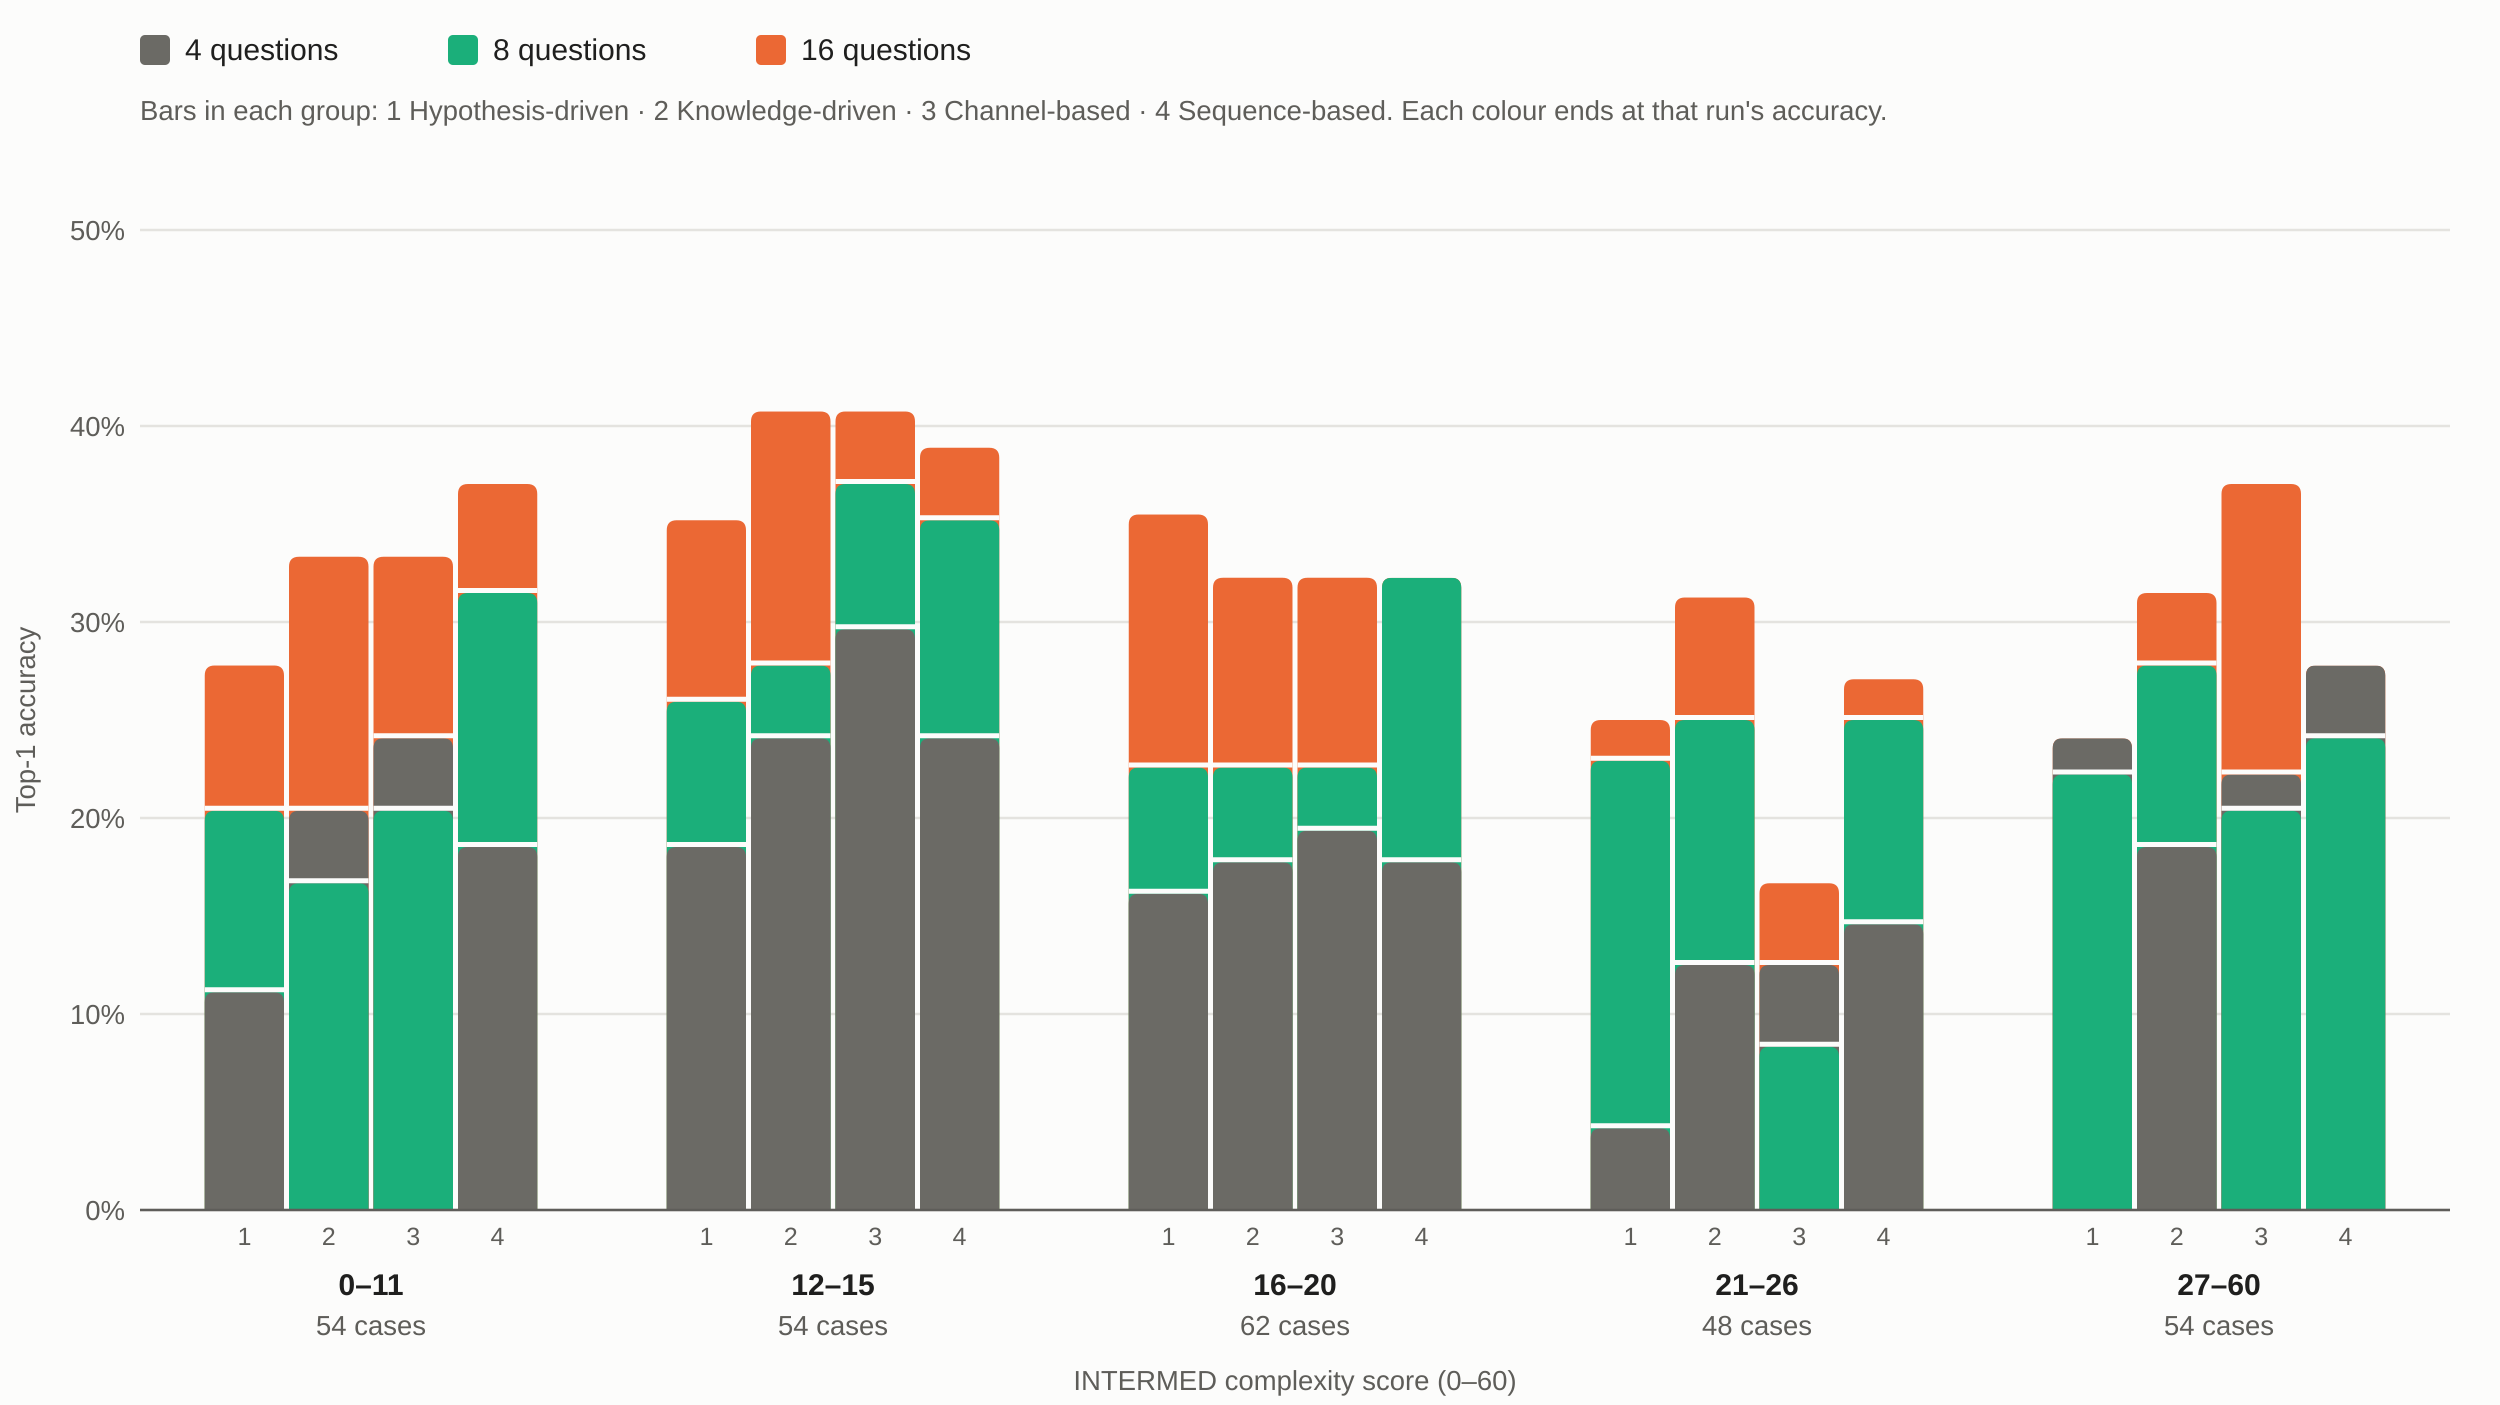
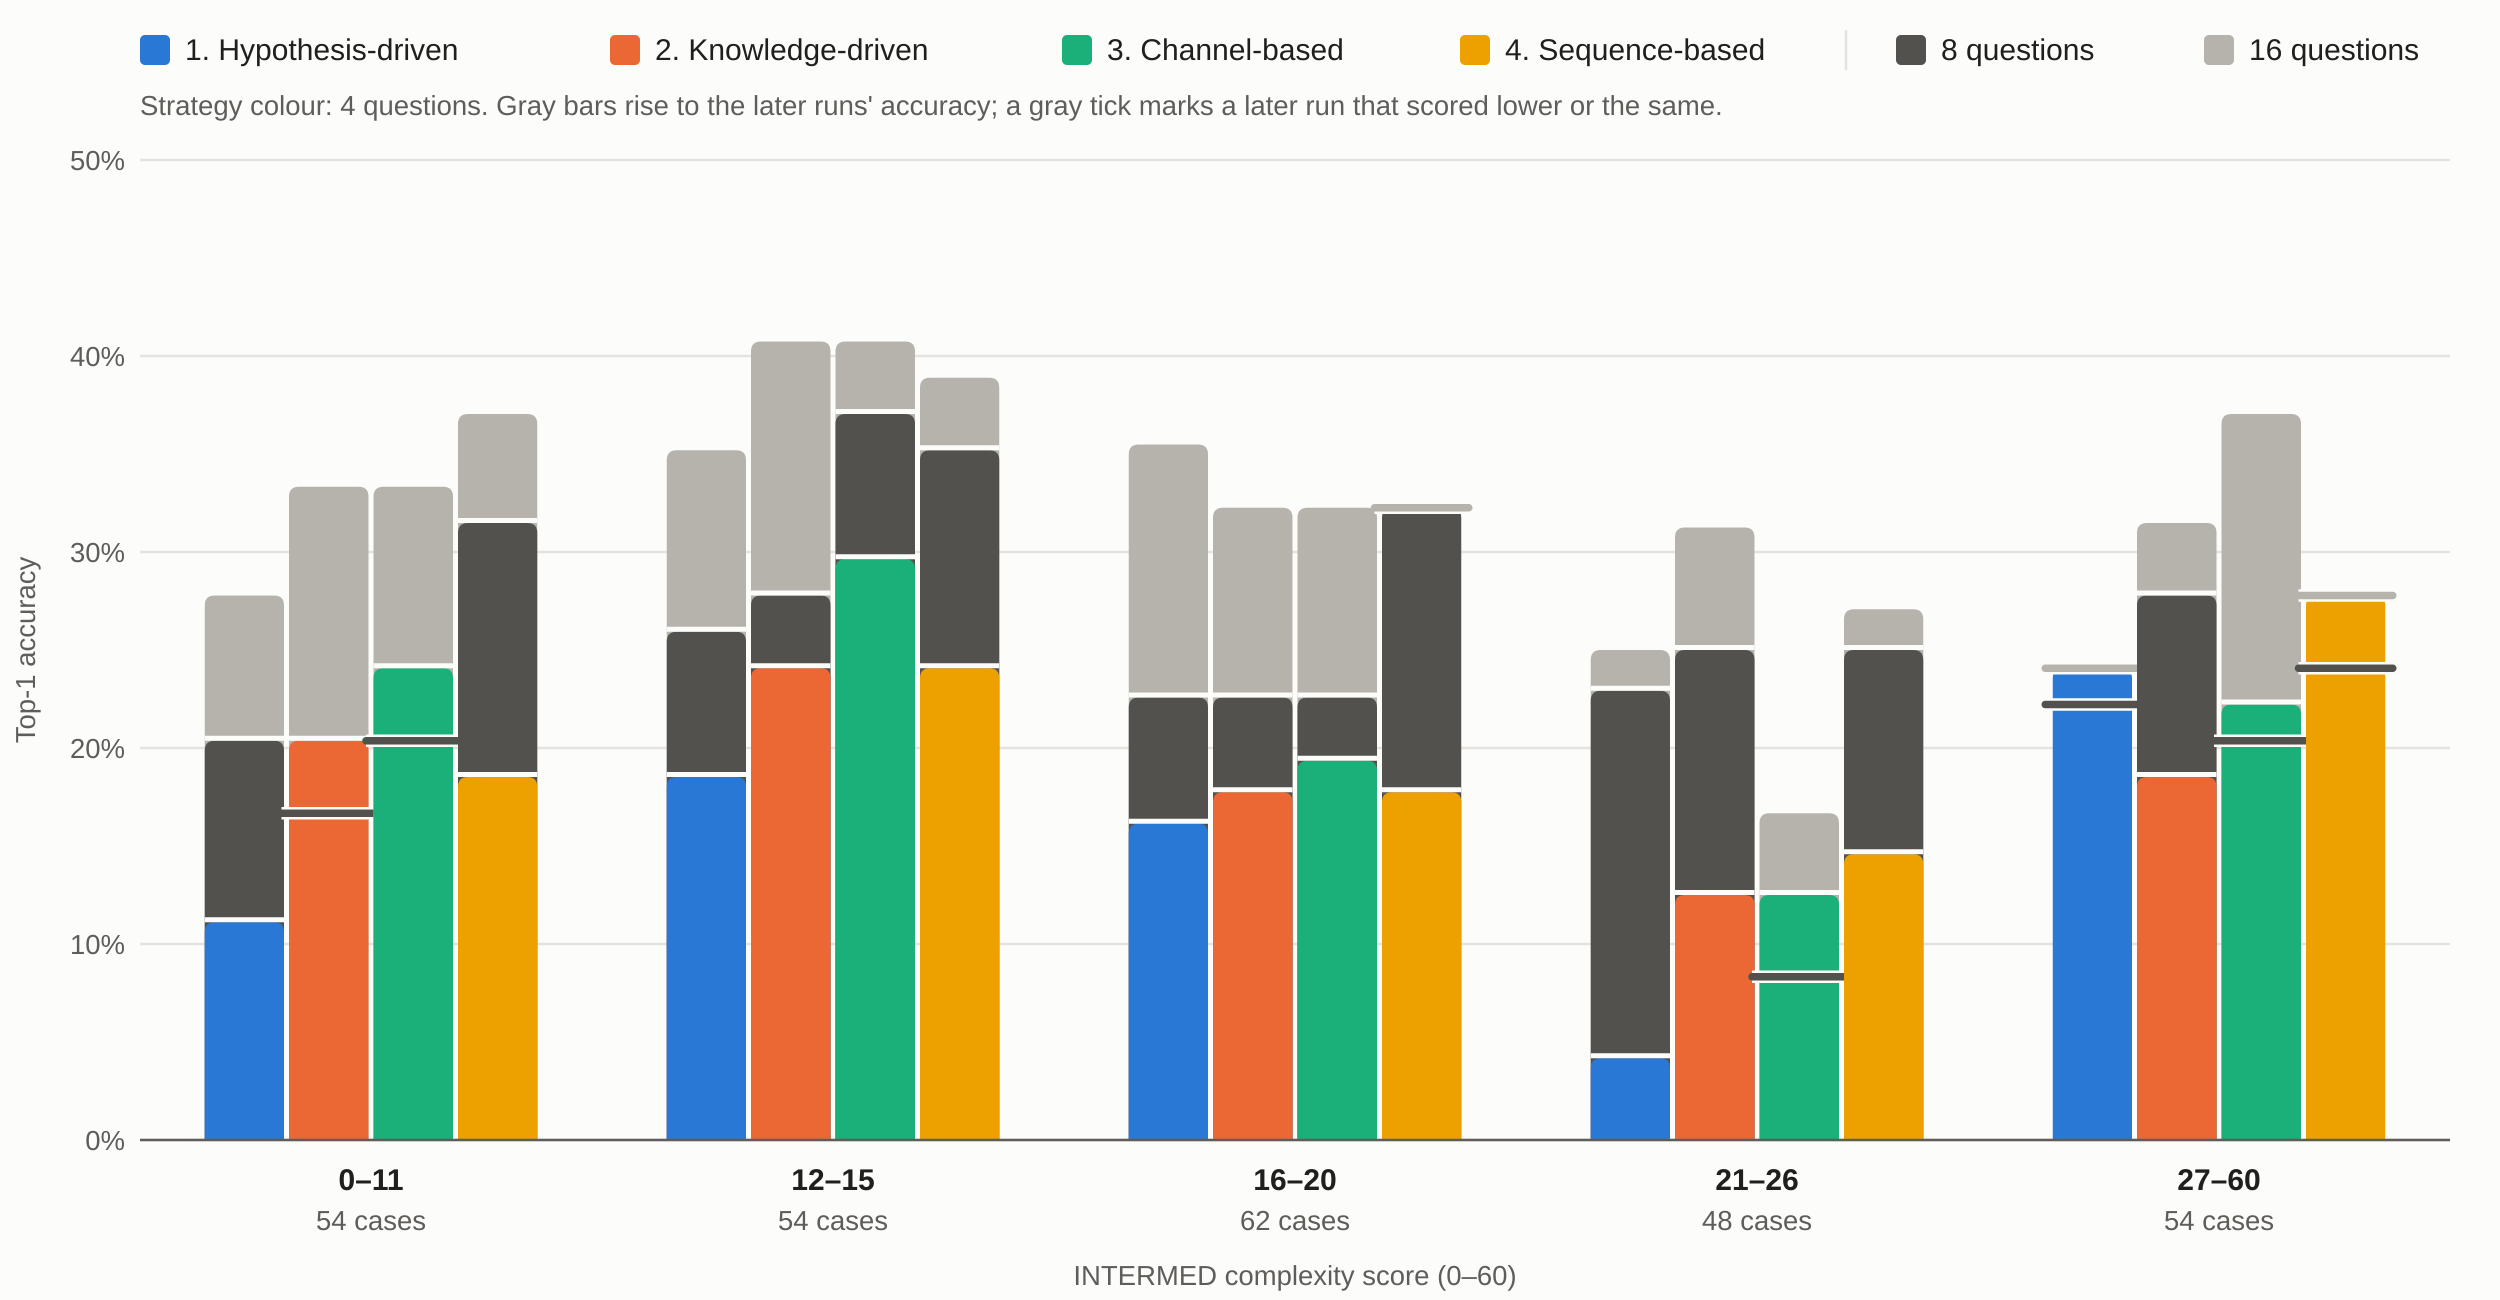
- <svg xmlns="http://www.w3.org/2000/svg" viewBox="0 0 1000 562" width="1000" height="562" font-family="-apple-system, Helvetica Neue, Arial, sans-serif" role="img" aria-label="Top-1 accuracy of each strategy by INTERMED complexity bucket">
-   <rect width="1000" height="562" fill="#fcfcfb" />
-   <rect x="56.0" y="14" width="12" height="12" rx="2" fill="#6b6a65" />
-   <text x="74.0" y="24" font-size="12" fill="#1f1f1e">4 questions</text>
-   <rect x="179.2" y="14" width="12" height="12" rx="2" fill="#1baf7a" />
-   <text x="197.2" y="24" font-size="12" fill="#1f1f1e">8 questions</text>
-   <rect x="302.4" y="14" width="12" height="12" rx="2" fill="#eb6834" />
-   <text x="320.4" y="24" font-size="12" fill="#1f1f1e">16 questions</text>
-   <text x="56" y="48" font-size="11" fill="#5e5d59">Bars in each group: 1 Hypothesis-driven · 2 Knowledge-driven · 3 Channel-based · 4 Sequence-based. Each colour ends at that run's accuracy.</text>
-   <line x1="56" x2="980" y1="484.0" y2="484.0" stroke="#e4e3df" stroke-width="1" />
-   <text x="50" y="488.0" font-size="11" text-anchor="end" fill="#5e5d59">0%</text>
-   <line x1="56" x2="980" y1="405.6" y2="405.6" stroke="#e4e3df" stroke-width="1" />
-   <text x="50" y="409.6" font-size="11" text-anchor="end" fill="#5e5d59">10%</text>
-   <line x1="56" x2="980" y1="327.2" y2="327.2" stroke="#e4e3df" stroke-width="1" />
-   <text x="50" y="331.2" font-size="11" text-anchor="end" fill="#5e5d59">20%</text>
-   <line x1="56" x2="980" y1="248.8" y2="248.8" stroke="#e4e3df" stroke-width="1" />
-   <text x="50" y="252.8" font-size="11" text-anchor="end" fill="#5e5d59">30%</text>
-   <line x1="56" x2="980" y1="170.4" y2="170.4" stroke="#e4e3df" stroke-width="1" />
-   <text x="50" y="174.4" font-size="11" text-anchor="end" fill="#5e5d59">40%</text>
-   <line x1="56" x2="980" y1="92.0" y2="92.0" stroke="#e4e3df" stroke-width="1" />
-   <text x="50" y="96.0" font-size="11" text-anchor="end" fill="#5e5d59">50%</text>
-   <text transform="translate(14 288.0) rotate(-90)" font-size="11" text-anchor="middle" fill="#5e5d59">Top-1 accuracy</text>
-   <text x="148.4" y="518" font-size="12" font-weight="600" text-anchor="middle" fill="#1f1f1e">0–11</text>
-   <text x="148.4" y="534" font-size="11" text-anchor="middle" fill="#5e5d59">54 cases</text>
+ <svg xmlns="http://www.w3.org/2000/svg" viewBox="0 0 1000 520" width="1000" height="520" font-family="-apple-system, Helvetica Neue, Arial, sans-serif" role="img" aria-label="Top-1 accuracy of each strategy by INTERMED complexity bucket">
+   <rect width="1000" height="520" fill="#fcfcfb" />
+   <rect x="56.0" y="14" width="12" height="12" rx="2" fill="#2a78d6" />
+   <text x="74.0" y="24" font-size="12" fill="#1f1f1e">1. Hypothesis-driven</text>
+   <rect x="244.0" y="14" width="12" height="12" rx="2" fill="#eb6834" />
+   <text x="262.0" y="24" font-size="12" fill="#1f1f1e">2. Knowledge-driven</text>
+   <rect x="424.8" y="14" width="12" height="12" rx="2" fill="#1baf7a" />
+   <text x="442.8" y="24" font-size="12" fill="#1f1f1e">3. Channel-based</text>
+   <rect x="584.0" y="14" width="12" height="12" rx="2" fill="#eda100" />
+   <text x="602.0" y="24" font-size="12" fill="#1f1f1e">4. Sequence-based</text>
+   <line x1="738.4" x2="738.4" y1="12" y2="28" stroke="#e4e3df" stroke-width="1" />
+   <rect x="758.4" y="14" width="12" height="12" rx="2" fill="#52514e" />
+   <text x="776.4" y="24" font-size="12" fill="#1f1f1e">8 questions</text>
+   <rect x="881.6" y="14" width="12" height="12" rx="2" fill="#b5b3ac" />
+   <text x="899.6" y="24" font-size="12" fill="#1f1f1e">16 questions</text>
+   <text x="56" y="46" font-size="11" fill="#5e5d59">Strategy colour: 4 questions. Gray bars rise to the later runs' accuracy; a gray tick marks a later run that scored lower or the same.</text>
+   <line x1="56" x2="980" y1="456.0" y2="456.0" stroke="#e4e3df" stroke-width="1" />
+   <text x="50" y="460.0" font-size="11" text-anchor="end" fill="#5e5d59">0%</text>
+   <line x1="56" x2="980" y1="377.6" y2="377.6" stroke="#e4e3df" stroke-width="1" />
+   <text x="50" y="381.6" font-size="11" text-anchor="end" fill="#5e5d59">10%</text>
+   <line x1="56" x2="980" y1="299.2" y2="299.2" stroke="#e4e3df" stroke-width="1" />
+   <text x="50" y="303.2" font-size="11" text-anchor="end" fill="#5e5d59">20%</text>
+   <line x1="56" x2="980" y1="220.8" y2="220.8" stroke="#e4e3df" stroke-width="1" />
+   <text x="50" y="224.8" font-size="11" text-anchor="end" fill="#5e5d59">30%</text>
+   <line x1="56" x2="980" y1="142.4" y2="142.4" stroke="#e4e3df" stroke-width="1" />
+   <text x="50" y="146.4" font-size="11" text-anchor="end" fill="#5e5d59">40%</text>
+   <line x1="56" x2="980" y1="64.0" y2="64.0" stroke="#e4e3df" stroke-width="1" />
+   <text x="50" y="68.0" font-size="11" text-anchor="end" fill="#5e5d59">50%</text>
+   <text transform="translate(14 260.0) rotate(-90)" font-size="11" text-anchor="middle" fill="#5e5d59">Top-1 accuracy</text>
+   <text x="148.4" y="476" font-size="12" font-weight="600" text-anchor="middle" fill="#1f1f1e">0–11</text>
+   <text x="148.4" y="492" font-size="11" text-anchor="middle" fill="#5e5d59">54 cases</text>
  <g>
-     <path d="M81.9,484.0 V270.2 Q81.9,266.2 85.9,266.2 H109.6 Q113.6,266.2 113.6,270.2 V484.0 Z" fill="#eb6834" />
-     <path d="M81.9,484.0 V328.3 Q81.9,324.3 85.9,324.3 H109.6 Q113.6,324.3 113.6,328.3 V484.0 Z" fill="#1baf7a" />
-     <line x1="81.9" x2="113.6" y1="323.3" y2="323.3" stroke="#fcfcfb" stroke-width="2" />
-     <path d="M81.9,484.0 V400.9 Q81.9,396.9 85.9,396.9 H109.6 Q113.6,396.9 113.6,400.9 V484.0 Z" fill="#6b6a65" />
-     <line x1="81.9" x2="113.6" y1="395.9" y2="395.9" stroke="#fcfcfb" stroke-width="2" />
-     <text x="97.8" y="498.0" font-size="10" text-anchor="middle" fill="#5e5d59">1</text>
+     <path d="M81.9,456.0 V242.2 Q81.9,238.2 85.9,238.2 H109.6 Q113.6,238.2 113.6,242.2 V456.0 Z" fill="#b5b3ac" />
+     <path d="M81.9,456.0 V300.3 Q81.9,296.3 85.9,296.3 H109.6 Q113.6,296.3 113.6,300.3 V456.0 Z" fill="#52514e" />
+     <line x1="81.9" x2="113.6" y1="295.3" y2="295.3" stroke="#fcfcfb" stroke-width="2" />
+     <path d="M81.9,456.0 V372.9 Q81.9,368.9 85.9,368.9 H109.6 Q113.6,368.9 113.6,372.9 V456.0 Z" fill="#2a78d6" />
+     <line x1="81.9" x2="113.6" y1="367.9" y2="367.9" stroke="#fcfcfb" stroke-width="2" />
  </g>
  <g>
-     <path d="M115.6,484.0 V226.7 Q115.6,222.7 119.6,222.7 H143.4 Q147.4,222.7 147.4,226.7 V484.0 Z" fill="#eb6834" />
-     <path d="M115.6,484.0 V328.3 Q115.6,324.3 119.6,324.3 H143.4 Q147.4,324.3 147.4,328.3 V484.0 Z" fill="#6b6a65" />
-     <line x1="115.6" x2="147.4" y1="323.3" y2="323.3" stroke="#fcfcfb" stroke-width="2" />
-     <path d="M115.6,484.0 V357.3 Q115.6,353.3 119.6,353.3 H143.4 Q147.4,353.3 147.4,357.3 V484.0 Z" fill="#1baf7a" />
-     <line x1="115.6" x2="147.4" y1="352.3" y2="352.3" stroke="#fcfcfb" stroke-width="2" />
-     <text x="131.5" y="498.0" font-size="10" text-anchor="middle" fill="#5e5d59">2</text>
+     <path d="M115.6,456.0 V198.7 Q115.6,194.7 119.6,194.7 H143.4 Q147.4,194.7 147.4,198.7 V456.0 Z" fill="#b5b3ac" />
+     <path d="M115.6,456.0 V300.3 Q115.6,296.3 119.6,296.3 H143.4 Q147.4,296.3 147.4,300.3 V456.0 Z" fill="#eb6834" />
+     <line x1="115.6" x2="147.4" y1="295.3" y2="295.3" stroke="#fcfcfb" stroke-width="2" />
+     <line x1="112.6" x2="150.4" y1="325.3" y2="325.3" stroke="#fcfcfb" stroke-width="5" />
+     <line x1="112.6" x2="150.4" y1="325.3" y2="325.3" stroke="#52514e" stroke-width="3" stroke-linecap="round" />
  </g>
  <g>
-     <path d="M149.4,484.0 V226.7 Q149.4,222.7 153.4,222.7 H177.2 Q181.2,222.7 181.2,226.7 V484.0 Z" fill="#eb6834" />
-     <path d="M149.4,484.0 V299.3 Q149.4,295.3 153.4,295.3 H177.2 Q181.2,295.3 181.2,299.3 V484.0 Z" fill="#6b6a65" />
-     <line x1="149.4" x2="181.2" y1="294.3" y2="294.3" stroke="#fcfcfb" stroke-width="2" />
-     <path d="M149.4,484.0 V328.3 Q149.4,324.3 153.4,324.3 H177.2 Q181.2,324.3 181.2,328.3 V484.0 Z" fill="#1baf7a" />
-     <line x1="149.4" x2="181.2" y1="323.3" y2="323.3" stroke="#fcfcfb" stroke-width="2" />
-     <text x="165.3" y="498.0" font-size="10" text-anchor="middle" fill="#5e5d59">3</text>
+     <path d="M149.4,456.0 V198.7 Q149.4,194.7 153.4,194.7 H177.2 Q181.2,194.7 181.2,198.7 V456.0 Z" fill="#b5b3ac" />
+     <path d="M149.4,456.0 V271.3 Q149.4,267.3 153.4,267.3 H177.2 Q181.2,267.3 181.2,271.3 V456.0 Z" fill="#1baf7a" />
+     <line x1="149.4" x2="181.2" y1="266.3" y2="266.3" stroke="#fcfcfb" stroke-width="2" />
+     <line x1="146.4" x2="184.2" y1="296.3" y2="296.3" stroke="#fcfcfb" stroke-width="5" />
+     <line x1="146.4" x2="184.2" y1="296.3" y2="296.3" stroke="#52514e" stroke-width="3" stroke-linecap="round" />
  </g>
  <g>
-     <path d="M183.2,484.0 V197.6 Q183.2,193.6 187.2,193.6 H210.9 Q214.9,193.6 214.9,197.6 V484.0 Z" fill="#eb6834" />
-     <path d="M183.2,484.0 V241.2 Q183.2,237.2 187.2,237.2 H210.9 Q214.9,237.2 214.9,241.2 V484.0 Z" fill="#1baf7a" />
-     <line x1="183.2" x2="214.9" y1="236.2" y2="236.2" stroke="#fcfcfb" stroke-width="2" />
-     <path d="M183.2,484.0 V342.8 Q183.2,338.8 187.2,338.8 H210.9 Q214.9,338.8 214.9,342.8 V484.0 Z" fill="#6b6a65" />
-     <line x1="183.2" x2="214.9" y1="337.8" y2="337.8" stroke="#fcfcfb" stroke-width="2" />
-     <text x="199.0" y="498.0" font-size="10" text-anchor="middle" fill="#5e5d59">4</text>
+     <path d="M183.2,456.0 V169.6 Q183.2,165.6 187.2,165.6 H210.9 Q214.9,165.6 214.9,169.6 V456.0 Z" fill="#b5b3ac" />
+     <path d="M183.2,456.0 V213.2 Q183.2,209.2 187.2,209.2 H210.9 Q214.9,209.2 214.9,213.2 V456.0 Z" fill="#52514e" />
+     <line x1="183.2" x2="214.9" y1="208.2" y2="208.2" stroke="#fcfcfb" stroke-width="2" />
+     <path d="M183.2,456.0 V314.8 Q183.2,310.8 187.2,310.8 H210.9 Q214.9,310.8 214.9,314.8 V456.0 Z" fill="#eda100" />
+     <line x1="183.2" x2="214.9" y1="309.8" y2="309.8" stroke="#fcfcfb" stroke-width="2" />
  </g>
-   <text x="333.2" y="518" font-size="12" font-weight="600" text-anchor="middle" fill="#1f1f1e">12–15</text>
-   <text x="333.2" y="534" font-size="11" text-anchor="middle" fill="#5e5d59">54 cases</text>
+   <text x="333.2" y="476" font-size="12" font-weight="600" text-anchor="middle" fill="#1f1f1e">12–15</text>
+   <text x="333.2" y="492" font-size="11" text-anchor="middle" fill="#5e5d59">54 cases</text>
  <g>
-     <path d="M266.7,484.0 V212.1 Q266.7,208.1 270.7,208.1 H294.4 Q298.4,208.1 298.4,212.1 V484.0 Z" fill="#eb6834" />
-     <path d="M266.7,484.0 V284.7 Q266.7,280.7 270.7,280.7 H294.4 Q298.4,280.7 298.4,284.7 V484.0 Z" fill="#1baf7a" />
-     <line x1="266.7" x2="298.4" y1="279.7" y2="279.7" stroke="#fcfcfb" stroke-width="2" />
-     <path d="M266.7,484.0 V342.8 Q266.7,338.8 270.7,338.8 H294.4 Q298.4,338.8 298.4,342.8 V484.0 Z" fill="#6b6a65" />
-     <line x1="266.7" x2="298.4" y1="337.8" y2="337.8" stroke="#fcfcfb" stroke-width="2" />
-     <text x="282.6" y="498.0" font-size="10" text-anchor="middle" fill="#5e5d59">1</text>
+     <path d="M266.7,456.0 V184.1 Q266.7,180.1 270.7,180.1 H294.4 Q298.4,180.1 298.4,184.1 V456.0 Z" fill="#b5b3ac" />
+     <path d="M266.7,456.0 V256.7 Q266.7,252.7 270.7,252.7 H294.4 Q298.4,252.7 298.4,256.7 V456.0 Z" fill="#52514e" />
+     <line x1="266.7" x2="298.4" y1="251.7" y2="251.7" stroke="#fcfcfb" stroke-width="2" />
+     <path d="M266.7,456.0 V314.8 Q266.7,310.8 270.7,310.8 H294.4 Q298.4,310.8 298.4,314.8 V456.0 Z" fill="#2a78d6" />
+     <line x1="266.7" x2="298.4" y1="309.8" y2="309.8" stroke="#fcfcfb" stroke-width="2" />
  </g>
  <g>
-     <path d="M300.4,484.0 V168.6 Q300.4,164.6 304.4,164.6 H328.2 Q332.2,164.6 332.2,168.6 V484.0 Z" fill="#eb6834" />
-     <path d="M300.4,484.0 V270.2 Q300.4,266.2 304.4,266.2 H328.2 Q332.2,266.2 332.2,270.2 V484.0 Z" fill="#1baf7a" />
-     <line x1="300.4" x2="332.2" y1="265.2" y2="265.2" stroke="#fcfcfb" stroke-width="2" />
-     <path d="M300.4,484.0 V299.3 Q300.4,295.3 304.4,295.3 H328.2 Q332.2,295.3 332.2,299.3 V484.0 Z" fill="#6b6a65" />
-     <line x1="300.4" x2="332.2" y1="294.3" y2="294.3" stroke="#fcfcfb" stroke-width="2" />
-     <text x="316.3" y="498.0" font-size="10" text-anchor="middle" fill="#5e5d59">2</text>
+     <path d="M300.4,456.0 V140.6 Q300.4,136.6 304.4,136.6 H328.2 Q332.2,136.6 332.2,140.6 V456.0 Z" fill="#b5b3ac" />
+     <path d="M300.4,456.0 V242.2 Q300.4,238.2 304.4,238.2 H328.2 Q332.2,238.2 332.2,242.2 V456.0 Z" fill="#52514e" />
+     <line x1="300.4" x2="332.2" y1="237.2" y2="237.2" stroke="#fcfcfb" stroke-width="2" />
+     <path d="M300.4,456.0 V271.3 Q300.4,267.3 304.4,267.3 H328.2 Q332.2,267.3 332.2,271.3 V456.0 Z" fill="#eb6834" />
+     <line x1="300.4" x2="332.2" y1="266.3" y2="266.3" stroke="#fcfcfb" stroke-width="2" />
  </g>
  <g>
-     <path d="M334.2,484.0 V168.6 Q334.2,164.6 338.2,164.6 H362.0 Q366.0,164.6 366.0,168.6 V484.0 Z" fill="#eb6834" />
-     <path d="M334.2,484.0 V197.6 Q334.2,193.6 338.2,193.6 H362.0 Q366.0,193.6 366.0,197.6 V484.0 Z" fill="#1baf7a" />
-     <line x1="334.2" x2="366.0" y1="192.6" y2="192.6" stroke="#fcfcfb" stroke-width="2" />
-     <path d="M334.2,484.0 V255.7 Q334.2,251.7 338.2,251.7 H362.0 Q366.0,251.7 366.0,255.7 V484.0 Z" fill="#6b6a65" />
-     <line x1="334.2" x2="366.0" y1="250.7" y2="250.7" stroke="#fcfcfb" stroke-width="2" />
-     <text x="350.1" y="498.0" font-size="10" text-anchor="middle" fill="#5e5d59">3</text>
+     <path d="M334.2,456.0 V140.6 Q334.2,136.6 338.2,136.6 H362.0 Q366.0,136.6 366.0,140.6 V456.0 Z" fill="#b5b3ac" />
+     <path d="M334.2,456.0 V169.6 Q334.2,165.6 338.2,165.6 H362.0 Q366.0,165.6 366.0,169.6 V456.0 Z" fill="#52514e" />
+     <line x1="334.2" x2="366.0" y1="164.6" y2="164.6" stroke="#fcfcfb" stroke-width="2" />
+     <path d="M334.2,456.0 V227.7 Q334.2,223.7 338.2,223.7 H362.0 Q366.0,223.7 366.0,227.7 V456.0 Z" fill="#1baf7a" />
+     <line x1="334.2" x2="366.0" y1="222.7" y2="222.7" stroke="#fcfcfb" stroke-width="2" />
  </g>
  <g>
-     <path d="M368.0,484.0 V183.1 Q368.0,179.1 372.0,179.1 H395.7 Q399.7,179.1 399.7,183.1 V484.0 Z" fill="#eb6834" />
-     <path d="M368.0,484.0 V212.1 Q368.0,208.1 372.0,208.1 H395.7 Q399.7,208.1 399.7,212.1 V484.0 Z" fill="#1baf7a" />
-     <line x1="368.0" x2="399.7" y1="207.1" y2="207.1" stroke="#fcfcfb" stroke-width="2" />
-     <path d="M368.0,484.0 V299.3 Q368.0,295.3 372.0,295.3 H395.7 Q399.7,295.3 399.7,299.3 V484.0 Z" fill="#6b6a65" />
-     <line x1="368.0" x2="399.7" y1="294.3" y2="294.3" stroke="#fcfcfb" stroke-width="2" />
-     <text x="383.8" y="498.0" font-size="10" text-anchor="middle" fill="#5e5d59">4</text>
+     <path d="M368.0,456.0 V155.1 Q368.0,151.1 372.0,151.1 H395.7 Q399.7,151.1 399.7,155.1 V456.0 Z" fill="#b5b3ac" />
+     <path d="M368.0,456.0 V184.1 Q368.0,180.1 372.0,180.1 H395.7 Q399.7,180.1 399.7,184.1 V456.0 Z" fill="#52514e" />
+     <line x1="368.0" x2="399.7" y1="179.1" y2="179.1" stroke="#fcfcfb" stroke-width="2" />
+     <path d="M368.0,456.0 V271.3 Q368.0,267.3 372.0,267.3 H395.7 Q399.7,267.3 399.7,271.3 V456.0 Z" fill="#eda100" />
+     <line x1="368.0" x2="399.7" y1="266.3" y2="266.3" stroke="#fcfcfb" stroke-width="2" />
  </g>
-   <text x="518.0" y="518" font-size="12" font-weight="600" text-anchor="middle" fill="#1f1f1e">16–20</text>
-   <text x="518.0" y="534" font-size="11" text-anchor="middle" fill="#5e5d59">62 cases</text>
+   <text x="518.0" y="476" font-size="12" font-weight="600" text-anchor="middle" fill="#1f1f1e">16–20</text>
+   <text x="518.0" y="492" font-size="11" text-anchor="middle" fill="#5e5d59">62 cases</text>
  <g>
-     <path d="M451.5,484.0 V209.8 Q451.5,205.8 455.5,205.8 H479.2 Q483.2,205.8 483.2,209.8 V484.0 Z" fill="#eb6834" />
-     <path d="M451.5,484.0 V311.0 Q451.5,307.0 455.5,307.0 H479.2 Q483.2,307.0 483.2,311.0 V484.0 Z" fill="#1baf7a" />
-     <line x1="451.5" x2="483.2" y1="306.0" y2="306.0" stroke="#fcfcfb" stroke-width="2" />
-     <path d="M451.5,484.0 V361.5 Q451.5,357.5 455.5,357.5 H479.2 Q483.2,357.5 483.2,361.5 V484.0 Z" fill="#6b6a65" />
-     <line x1="451.5" x2="483.2" y1="356.5" y2="356.5" stroke="#fcfcfb" stroke-width="2" />
-     <text x="467.4" y="498.0" font-size="10" text-anchor="middle" fill="#5e5d59">1</text>
+     <path d="M451.5,456.0 V181.8 Q451.5,177.8 455.5,177.8 H479.2 Q483.2,177.8 483.2,181.8 V456.0 Z" fill="#b5b3ac" />
+     <path d="M451.5,456.0 V283.0 Q451.5,279.0 455.5,279.0 H479.2 Q483.2,279.0 483.2,283.0 V456.0 Z" fill="#52514e" />
+     <line x1="451.5" x2="483.2" y1="278.0" y2="278.0" stroke="#fcfcfb" stroke-width="2" />
+     <path d="M451.5,456.0 V333.5 Q451.5,329.5 455.5,329.5 H479.2 Q483.2,329.5 483.2,333.5 V456.0 Z" fill="#2a78d6" />
+     <line x1="451.5" x2="483.2" y1="328.5" y2="328.5" stroke="#fcfcfb" stroke-width="2" />
  </g>
  <g>
-     <path d="M485.2,484.0 V235.1 Q485.2,231.1 489.2,231.1 H513.0 Q517.0,231.1 517.0,235.1 V484.0 Z" fill="#eb6834" />
-     <path d="M485.2,484.0 V311.0 Q485.2,307.0 489.2,307.0 H513.0 Q517.0,307.0 517.0,311.0 V484.0 Z" fill="#1baf7a" />
-     <line x1="485.2" x2="517.0" y1="306.0" y2="306.0" stroke="#fcfcfb" stroke-width="2" />
-     <path d="M485.2,484.0 V348.9 Q485.2,344.9 489.2,344.9 H513.0 Q517.0,344.9 517.0,348.9 V484.0 Z" fill="#6b6a65" />
-     <line x1="485.2" x2="517.0" y1="343.9" y2="343.9" stroke="#fcfcfb" stroke-width="2" />
-     <text x="501.1" y="498.0" font-size="10" text-anchor="middle" fill="#5e5d59">2</text>
+     <path d="M485.2,456.0 V207.1 Q485.2,203.1 489.2,203.1 H513.0 Q517.0,203.1 517.0,207.1 V456.0 Z" fill="#b5b3ac" />
+     <path d="M485.2,456.0 V283.0 Q485.2,279.0 489.2,279.0 H513.0 Q517.0,279.0 517.0,283.0 V456.0 Z" fill="#52514e" />
+     <line x1="485.2" x2="517.0" y1="278.0" y2="278.0" stroke="#fcfcfb" stroke-width="2" />
+     <path d="M485.2,456.0 V320.9 Q485.2,316.9 489.2,316.9 H513.0 Q517.0,316.9 517.0,320.9 V456.0 Z" fill="#eb6834" />
+     <line x1="485.2" x2="517.0" y1="315.9" y2="315.9" stroke="#fcfcfb" stroke-width="2" />
  </g>
  <g>
-     <path d="M519.0,484.0 V235.1 Q519.0,231.1 523.0,231.1 H546.8 Q550.8,231.1 550.8,235.1 V484.0 Z" fill="#eb6834" />
-     <path d="M519.0,484.0 V311.0 Q519.0,307.0 523.0,307.0 H546.8 Q550.8,307.0 550.8,311.0 V484.0 Z" fill="#1baf7a" />
-     <line x1="519.0" x2="550.8" y1="306.0" y2="306.0" stroke="#fcfcfb" stroke-width="2" />
-     <path d="M519.0,484.0 V336.3 Q519.0,332.3 523.0,332.3 H546.8 Q550.8,332.3 550.8,336.3 V484.0 Z" fill="#6b6a65" />
-     <line x1="519.0" x2="550.8" y1="331.3" y2="331.3" stroke="#fcfcfb" stroke-width="2" />
-     <text x="534.9" y="498.0" font-size="10" text-anchor="middle" fill="#5e5d59">3</text>
+     <path d="M519.0,456.0 V207.1 Q519.0,203.1 523.0,203.1 H546.8 Q550.8,203.1 550.8,207.1 V456.0 Z" fill="#b5b3ac" />
+     <path d="M519.0,456.0 V283.0 Q519.0,279.0 523.0,279.0 H546.8 Q550.8,279.0 550.8,283.0 V456.0 Z" fill="#52514e" />
+     <line x1="519.0" x2="550.8" y1="278.0" y2="278.0" stroke="#fcfcfb" stroke-width="2" />
+     <path d="M519.0,456.0 V308.3 Q519.0,304.3 523.0,304.3 H546.8 Q550.8,304.3 550.8,308.3 V456.0 Z" fill="#1baf7a" />
+     <line x1="519.0" x2="550.8" y1="303.3" y2="303.3" stroke="#fcfcfb" stroke-width="2" />
  </g>
  <g>
-     <path d="M552.8,484.0 V235.1 Q552.8,231.1 556.8,231.1 H580.5 Q584.5,231.1 584.5,235.1 V484.0 Z" fill="#eb6834" />
-     <path d="M552.8,484.0 V235.1 Q552.8,231.1 556.8,231.1 H580.5 Q584.5,231.1 584.5,235.1 V484.0 Z" fill="#1baf7a" />
-     <line x1="552.8" x2="584.5" y1="230.1" y2="230.1" stroke="#fcfcfb" stroke-width="2" />
-     <path d="M552.8,484.0 V348.9 Q552.8,344.9 556.8,344.9 H580.5 Q584.5,344.9 584.5,348.9 V484.0 Z" fill="#6b6a65" />
-     <line x1="552.8" x2="584.5" y1="343.9" y2="343.9" stroke="#fcfcfb" stroke-width="2" />
-     <text x="568.6" y="498.0" font-size="10" text-anchor="middle" fill="#5e5d59">4</text>
+     <path d="M552.8,456.0 V207.1 Q552.8,203.1 556.8,203.1 H580.5 Q584.5,203.1 584.5,207.1 V456.0 Z" fill="#52514e" />
+     <line x1="552.8" x2="584.5" y1="202.1" y2="202.1" stroke="#fcfcfb" stroke-width="2" />
+     <path d="M552.8,456.0 V320.9 Q552.8,316.9 556.8,316.9 H580.5 Q584.5,316.9 584.5,320.9 V456.0 Z" fill="#eda100" />
+     <line x1="552.8" x2="584.5" y1="315.9" y2="315.9" stroke="#fcfcfb" stroke-width="2" />
+     <line x1="549.8" x2="587.5" y1="203.1" y2="203.1" stroke="#fcfcfb" stroke-width="5" />
+     <line x1="549.8" x2="587.5" y1="203.1" y2="203.1" stroke="#b5b3ac" stroke-width="3" stroke-linecap="round" />
  </g>
-   <text x="702.8" y="518" font-size="12" font-weight="600" text-anchor="middle" fill="#1f1f1e">21–26</text>
-   <text x="702.8" y="534" font-size="11" text-anchor="middle" fill="#5e5d59">48 cases</text>
+   <text x="702.8" y="476" font-size="12" font-weight="600" text-anchor="middle" fill="#1f1f1e">21–26</text>
+   <text x="702.8" y="492" font-size="11" text-anchor="middle" fill="#5e5d59">48 cases</text>
  <g>
-     <path d="M636.3,484.0 V292.0 Q636.3,288.0 640.3,288.0 H664.0 Q668.0,288.0 668.0,292.0 V484.0 Z" fill="#eb6834" />
-     <path d="M636.3,484.0 V308.3 Q636.3,304.3 640.3,304.3 H664.0 Q668.0,304.3 668.0,308.3 V484.0 Z" fill="#1baf7a" />
-     <line x1="636.3" x2="668.0" y1="303.3" y2="303.3" stroke="#fcfcfb" stroke-width="2" />
-     <path d="M636.3,484.0 V455.3 Q636.3,451.3 640.3,451.3 H664.0 Q668.0,451.3 668.0,455.3 V484.0 Z" fill="#6b6a65" />
-     <line x1="636.3" x2="668.0" y1="450.3" y2="450.3" stroke="#fcfcfb" stroke-width="2" />
-     <text x="652.2" y="498.0" font-size="10" text-anchor="middle" fill="#5e5d59">1</text>
+     <path d="M636.3,456.0 V264.0 Q636.3,260.0 640.3,260.0 H664.0 Q668.0,260.0 668.0,264.0 V456.0 Z" fill="#b5b3ac" />
+     <path d="M636.3,456.0 V280.3 Q636.3,276.3 640.3,276.3 H664.0 Q668.0,276.3 668.0,280.3 V456.0 Z" fill="#52514e" />
+     <line x1="636.3" x2="668.0" y1="275.3" y2="275.3" stroke="#fcfcfb" stroke-width="2" />
+     <path d="M636.3,456.0 V427.3 Q636.3,423.3 640.3,423.3 H664.0 Q668.0,423.3 668.0,427.3 V456.0 Z" fill="#2a78d6" />
+     <line x1="636.3" x2="668.0" y1="422.3" y2="422.3" stroke="#fcfcfb" stroke-width="2" />
  </g>
  <g>
-     <path d="M670.0,484.0 V243.0 Q670.0,239.0 674.0,239.0 H697.8 Q701.8,239.0 701.8,243.0 V484.0 Z" fill="#eb6834" />
-     <path d="M670.0,484.0 V292.0 Q670.0,288.0 674.0,288.0 H697.8 Q701.8,288.0 701.8,292.0 V484.0 Z" fill="#1baf7a" />
-     <line x1="670.0" x2="701.8" y1="287.0" y2="287.0" stroke="#fcfcfb" stroke-width="2" />
-     <path d="M670.0,484.0 V390.0 Q670.0,386.0 674.0,386.0 H697.8 Q701.8,386.0 701.8,390.0 V484.0 Z" fill="#6b6a65" />
-     <line x1="670.0" x2="701.8" y1="385.0" y2="385.0" stroke="#fcfcfb" stroke-width="2" />
-     <text x="685.9" y="498.0" font-size="10" text-anchor="middle" fill="#5e5d59">2</text>
+     <path d="M670.0,456.0 V215.0 Q670.0,211.0 674.0,211.0 H697.8 Q701.8,211.0 701.8,215.0 V456.0 Z" fill="#b5b3ac" />
+     <path d="M670.0,456.0 V264.0 Q670.0,260.0 674.0,260.0 H697.8 Q701.8,260.0 701.8,264.0 V456.0 Z" fill="#52514e" />
+     <line x1="670.0" x2="701.8" y1="259.0" y2="259.0" stroke="#fcfcfb" stroke-width="2" />
+     <path d="M670.0,456.0 V362.0 Q670.0,358.0 674.0,358.0 H697.8 Q701.8,358.0 701.8,362.0 V456.0 Z" fill="#eb6834" />
+     <line x1="670.0" x2="701.8" y1="357.0" y2="357.0" stroke="#fcfcfb" stroke-width="2" />
  </g>
  <g>
-     <path d="M703.8,484.0 V357.3 Q703.8,353.3 707.8,353.3 H731.6 Q735.6,353.3 735.6,357.3 V484.0 Z" fill="#eb6834" />
-     <path d="M703.8,484.0 V390.0 Q703.8,386.0 707.8,386.0 H731.6 Q735.6,386.0 735.6,390.0 V484.0 Z" fill="#6b6a65" />
-     <line x1="703.8" x2="735.6" y1="385.0" y2="385.0" stroke="#fcfcfb" stroke-width="2" />
-     <path d="M703.8,484.0 V422.7 Q703.8,418.7 707.8,418.7 H731.6 Q735.6,418.7 735.6,422.7 V484.0 Z" fill="#1baf7a" />
-     <line x1="703.8" x2="735.6" y1="417.7" y2="417.7" stroke="#fcfcfb" stroke-width="2" />
-     <text x="719.7" y="498.0" font-size="10" text-anchor="middle" fill="#5e5d59">3</text>
+     <path d="M703.8,456.0 V329.3 Q703.8,325.3 707.8,325.3 H731.6 Q735.6,325.3 735.6,329.3 V456.0 Z" fill="#b5b3ac" />
+     <path d="M703.8,456.0 V362.0 Q703.8,358.0 707.8,358.0 H731.6 Q735.6,358.0 735.6,362.0 V456.0 Z" fill="#1baf7a" />
+     <line x1="703.8" x2="735.6" y1="357.0" y2="357.0" stroke="#fcfcfb" stroke-width="2" />
+     <line x1="700.8" x2="738.6" y1="390.7" y2="390.7" stroke="#fcfcfb" stroke-width="5" />
+     <line x1="700.8" x2="738.6" y1="390.7" y2="390.7" stroke="#52514e" stroke-width="3" stroke-linecap="round" />
  </g>
  <g>
-     <path d="M737.6,484.0 V275.7 Q737.6,271.7 741.6,271.7 H765.3 Q769.3,271.7 769.3,275.7 V484.0 Z" fill="#eb6834" />
-     <path d="M737.6,484.0 V292.0 Q737.6,288.0 741.6,288.0 H765.3 Q769.3,288.0 769.3,292.0 V484.0 Z" fill="#1baf7a" />
-     <line x1="737.6" x2="769.3" y1="287.0" y2="287.0" stroke="#fcfcfb" stroke-width="2" />
-     <path d="M737.6,484.0 V373.7 Q737.6,369.7 741.6,369.7 H765.3 Q769.3,369.7 769.3,373.7 V484.0 Z" fill="#6b6a65" />
-     <line x1="737.6" x2="769.3" y1="368.7" y2="368.7" stroke="#fcfcfb" stroke-width="2" />
-     <text x="753.4" y="498.0" font-size="10" text-anchor="middle" fill="#5e5d59">4</text>
+     <path d="M737.6,456.0 V247.7 Q737.6,243.7 741.6,243.7 H765.3 Q769.3,243.7 769.3,247.7 V456.0 Z" fill="#b5b3ac" />
+     <path d="M737.6,456.0 V264.0 Q737.6,260.0 741.6,260.0 H765.3 Q769.3,260.0 769.3,264.0 V456.0 Z" fill="#52514e" />
+     <line x1="737.6" x2="769.3" y1="259.0" y2="259.0" stroke="#fcfcfb" stroke-width="2" />
+     <path d="M737.6,456.0 V345.7 Q737.6,341.7 741.6,341.7 H765.3 Q769.3,341.7 769.3,345.7 V456.0 Z" fill="#eda100" />
+     <line x1="737.6" x2="769.3" y1="340.7" y2="340.7" stroke="#fcfcfb" stroke-width="2" />
  </g>
-   <text x="887.6" y="518" font-size="12" font-weight="600" text-anchor="middle" fill="#1f1f1e">27–60</text>
-   <text x="887.6" y="534" font-size="11" text-anchor="middle" fill="#5e5d59">54 cases</text>
+   <text x="887.6" y="476" font-size="12" font-weight="600" text-anchor="middle" fill="#1f1f1e">27–60</text>
+   <text x="887.6" y="492" font-size="11" text-anchor="middle" fill="#5e5d59">54 cases</text>
  <g>
-     <path d="M821.1,484.0 V299.3 Q821.1,295.3 825.1,295.3 H848.8 Q852.8,295.3 852.8,299.3 V484.0 Z" fill="#eb6834" />
-     <path d="M821.1,484.0 V299.3 Q821.1,295.3 825.1,295.3 H848.8 Q852.8,295.3 852.8,299.3 V484.0 Z" fill="#6b6a65" />
-     <line x1="821.1" x2="852.8" y1="294.3" y2="294.3" stroke="#fcfcfb" stroke-width="2" />
-     <path d="M821.1,484.0 V313.8 Q821.1,309.8 825.1,309.8 H848.8 Q852.8,309.8 852.8,313.8 V484.0 Z" fill="#1baf7a" />
-     <line x1="821.1" x2="852.8" y1="308.8" y2="308.8" stroke="#fcfcfb" stroke-width="2" />
-     <text x="837.0" y="498.0" font-size="10" text-anchor="middle" fill="#5e5d59">1</text>
+     <path d="M821.1,456.0 V271.3 Q821.1,267.3 825.1,267.3 H848.8 Q852.8,267.3 852.8,271.3 V456.0 Z" fill="#2a78d6" />
+     <line x1="821.1" x2="852.8" y1="266.3" y2="266.3" stroke="#fcfcfb" stroke-width="2" />
+     <line x1="818.1" x2="855.8" y1="267.3" y2="267.3" stroke="#fcfcfb" stroke-width="5" />
+     <line x1="818.1" x2="855.8" y1="267.3" y2="267.3" stroke="#b5b3ac" stroke-width="3" stroke-linecap="round" />
+     <line x1="818.1" x2="855.8" y1="281.8" y2="281.8" stroke="#fcfcfb" stroke-width="5" />
+     <line x1="818.1" x2="855.8" y1="281.8" y2="281.8" stroke="#52514e" stroke-width="3" stroke-linecap="round" />
  </g>
  <g>
-     <path d="M854.8,484.0 V241.2 Q854.8,237.2 858.8,237.2 H882.6 Q886.6,237.2 886.6,241.2 V484.0 Z" fill="#eb6834" />
-     <path d="M854.8,484.0 V270.2 Q854.8,266.2 858.8,266.2 H882.6 Q886.6,266.2 886.6,270.2 V484.0 Z" fill="#1baf7a" />
-     <line x1="854.8" x2="886.6" y1="265.2" y2="265.2" stroke="#fcfcfb" stroke-width="2" />
-     <path d="M854.8,484.0 V342.8 Q854.8,338.8 858.8,338.8 H882.6 Q886.6,338.8 886.6,342.8 V484.0 Z" fill="#6b6a65" />
-     <line x1="854.8" x2="886.6" y1="337.8" y2="337.8" stroke="#fcfcfb" stroke-width="2" />
-     <text x="870.7" y="498.0" font-size="10" text-anchor="middle" fill="#5e5d59">2</text>
+     <path d="M854.8,456.0 V213.2 Q854.8,209.2 858.8,209.2 H882.6 Q886.6,209.2 886.6,213.2 V456.0 Z" fill="#b5b3ac" />
+     <path d="M854.8,456.0 V242.2 Q854.8,238.2 858.8,238.2 H882.6 Q886.6,238.2 886.6,242.2 V456.0 Z" fill="#52514e" />
+     <line x1="854.8" x2="886.6" y1="237.2" y2="237.2" stroke="#fcfcfb" stroke-width="2" />
+     <path d="M854.8,456.0 V314.8 Q854.8,310.8 858.8,310.8 H882.6 Q886.6,310.8 886.6,314.8 V456.0 Z" fill="#eb6834" />
+     <line x1="854.8" x2="886.6" y1="309.8" y2="309.8" stroke="#fcfcfb" stroke-width="2" />
  </g>
  <g>
-     <path d="M888.6,484.0 V197.6 Q888.6,193.6 892.6,193.6 H916.4 Q920.4,193.6 920.4,197.6 V484.0 Z" fill="#eb6834" />
-     <path d="M888.6,484.0 V313.8 Q888.6,309.8 892.6,309.8 H916.4 Q920.4,309.8 920.4,313.8 V484.0 Z" fill="#6b6a65" />
-     <line x1="888.6" x2="920.4" y1="308.8" y2="308.8" stroke="#fcfcfb" stroke-width="2" />
-     <path d="M888.6,484.0 V328.3 Q888.6,324.3 892.6,324.3 H916.4 Q920.4,324.3 920.4,328.3 V484.0 Z" fill="#1baf7a" />
-     <line x1="888.6" x2="920.4" y1="323.3" y2="323.3" stroke="#fcfcfb" stroke-width="2" />
-     <text x="904.5" y="498.0" font-size="10" text-anchor="middle" fill="#5e5d59">3</text>
+     <path d="M888.6,456.0 V169.6 Q888.6,165.6 892.6,165.6 H916.4 Q920.4,165.6 920.4,169.6 V456.0 Z" fill="#b5b3ac" />
+     <path d="M888.6,456.0 V285.8 Q888.6,281.8 892.6,281.8 H916.4 Q920.4,281.8 920.4,285.8 V456.0 Z" fill="#1baf7a" />
+     <line x1="888.6" x2="920.4" y1="280.8" y2="280.8" stroke="#fcfcfb" stroke-width="2" />
+     <line x1="885.6" x2="923.4" y1="296.3" y2="296.3" stroke="#fcfcfb" stroke-width="5" />
+     <line x1="885.6" x2="923.4" y1="296.3" y2="296.3" stroke="#52514e" stroke-width="3" stroke-linecap="round" />
  </g>
  <g>
-     <path d="M922.4,484.0 V270.2 Q922.4,266.2 926.4,266.2 H950.1 Q954.1,266.2 954.1,270.2 V484.0 Z" fill="#eb6834" />
-     <path d="M922.4,484.0 V270.2 Q922.4,266.2 926.4,266.2 H950.1 Q954.1,266.2 954.1,270.2 V484.0 Z" fill="#6b6a65" />
-     <line x1="922.4" x2="954.1" y1="265.2" y2="265.2" stroke="#fcfcfb" stroke-width="2" />
-     <path d="M922.4,484.0 V299.3 Q922.4,295.3 926.4,295.3 H950.1 Q954.1,295.3 954.1,299.3 V484.0 Z" fill="#1baf7a" />
-     <line x1="922.4" x2="954.1" y1="294.3" y2="294.3" stroke="#fcfcfb" stroke-width="2" />
-     <text x="938.2" y="498.0" font-size="10" text-anchor="middle" fill="#5e5d59">4</text>
+     <path d="M922.4,456.0 V242.2 Q922.4,238.2 926.4,238.2 H950.1 Q954.1,238.2 954.1,242.2 V456.0 Z" fill="#eda100" />
+     <line x1="922.4" x2="954.1" y1="237.2" y2="237.2" stroke="#fcfcfb" stroke-width="2" />
+     <line x1="919.4" x2="957.1" y1="238.2" y2="238.2" stroke="#fcfcfb" stroke-width="5" />
+     <line x1="919.4" x2="957.1" y1="238.2" y2="238.2" stroke="#b5b3ac" stroke-width="3" stroke-linecap="round" />
+     <line x1="919.4" x2="957.1" y1="267.3" y2="267.3" stroke="#fcfcfb" stroke-width="5" />
+     <line x1="919.4" x2="957.1" y1="267.3" y2="267.3" stroke="#52514e" stroke-width="3" stroke-linecap="round" />
  </g>
-   <line x1="56" x2="980" y1="484.0" y2="484.0" stroke="#5e5d59" stroke-width="1" />
-   <text x="518.0" y="556" font-size="11" text-anchor="middle" fill="#5e5d59">INTERMED complexity score (0–60)</text>
+   <line x1="56" x2="980" y1="456.0" y2="456.0" stroke="#5e5d59" stroke-width="1" />
+   <text x="518.0" y="514" font-size="11" text-anchor="middle" fill="#5e5d59">INTERMED complexity score (0–60)</text>
</svg>
